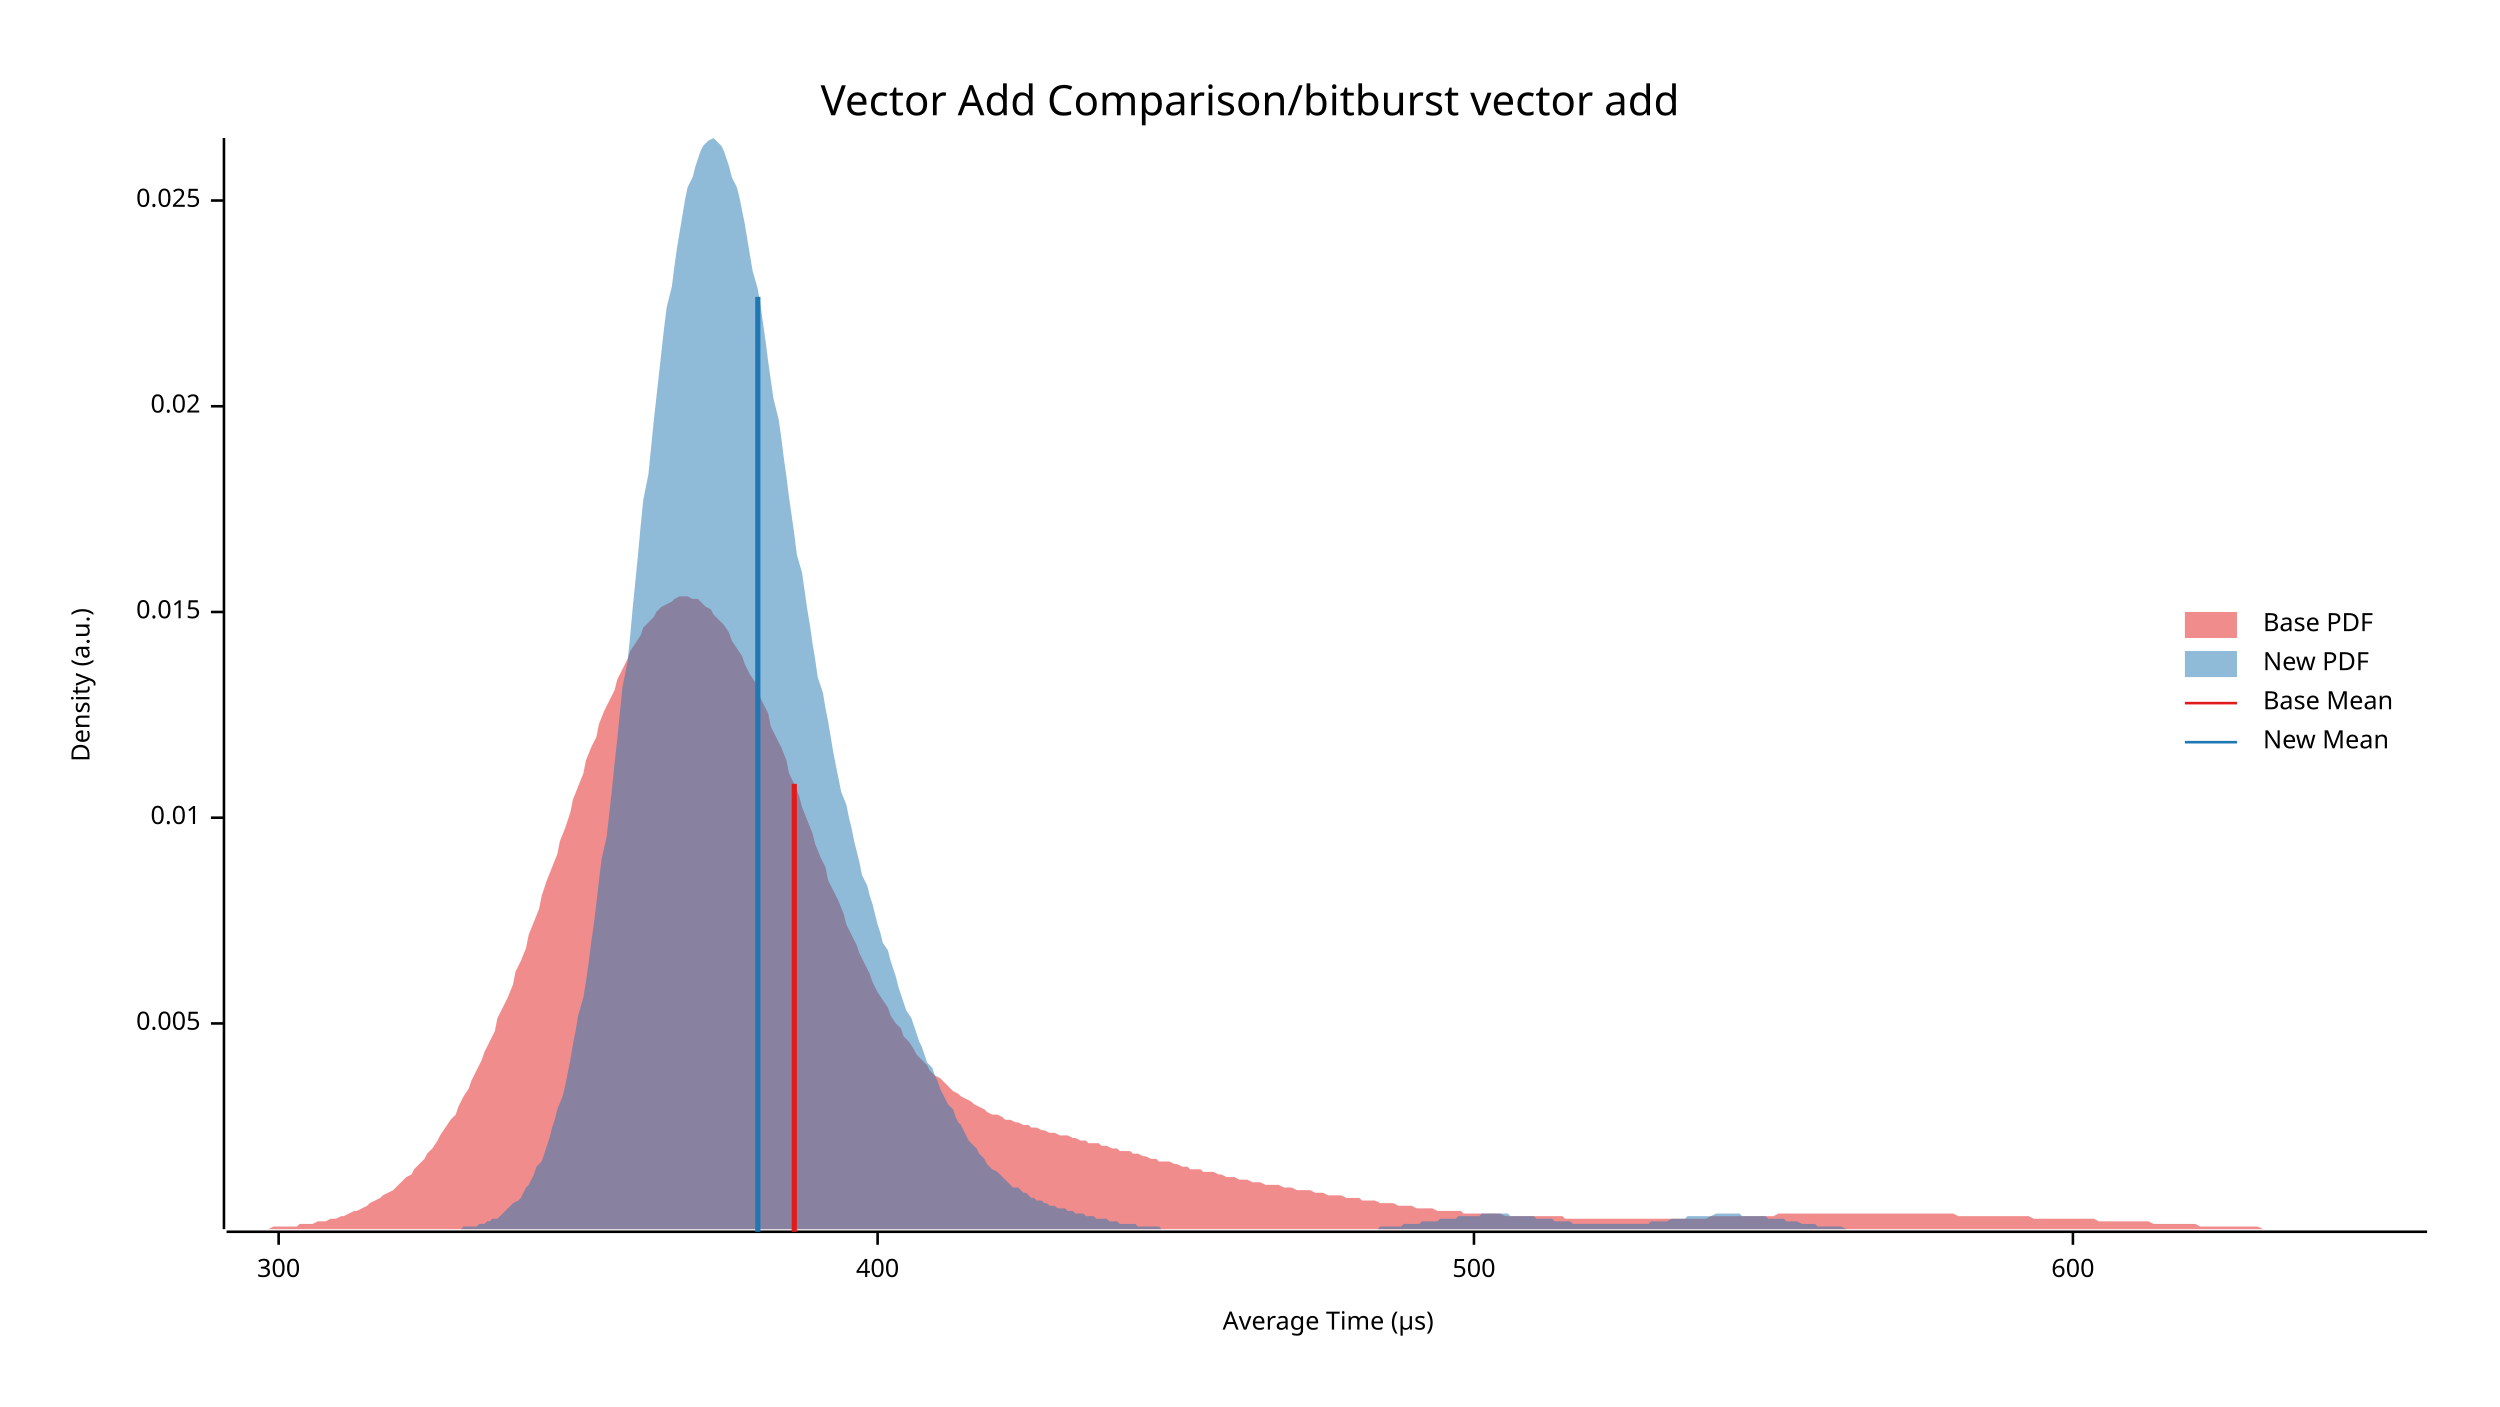
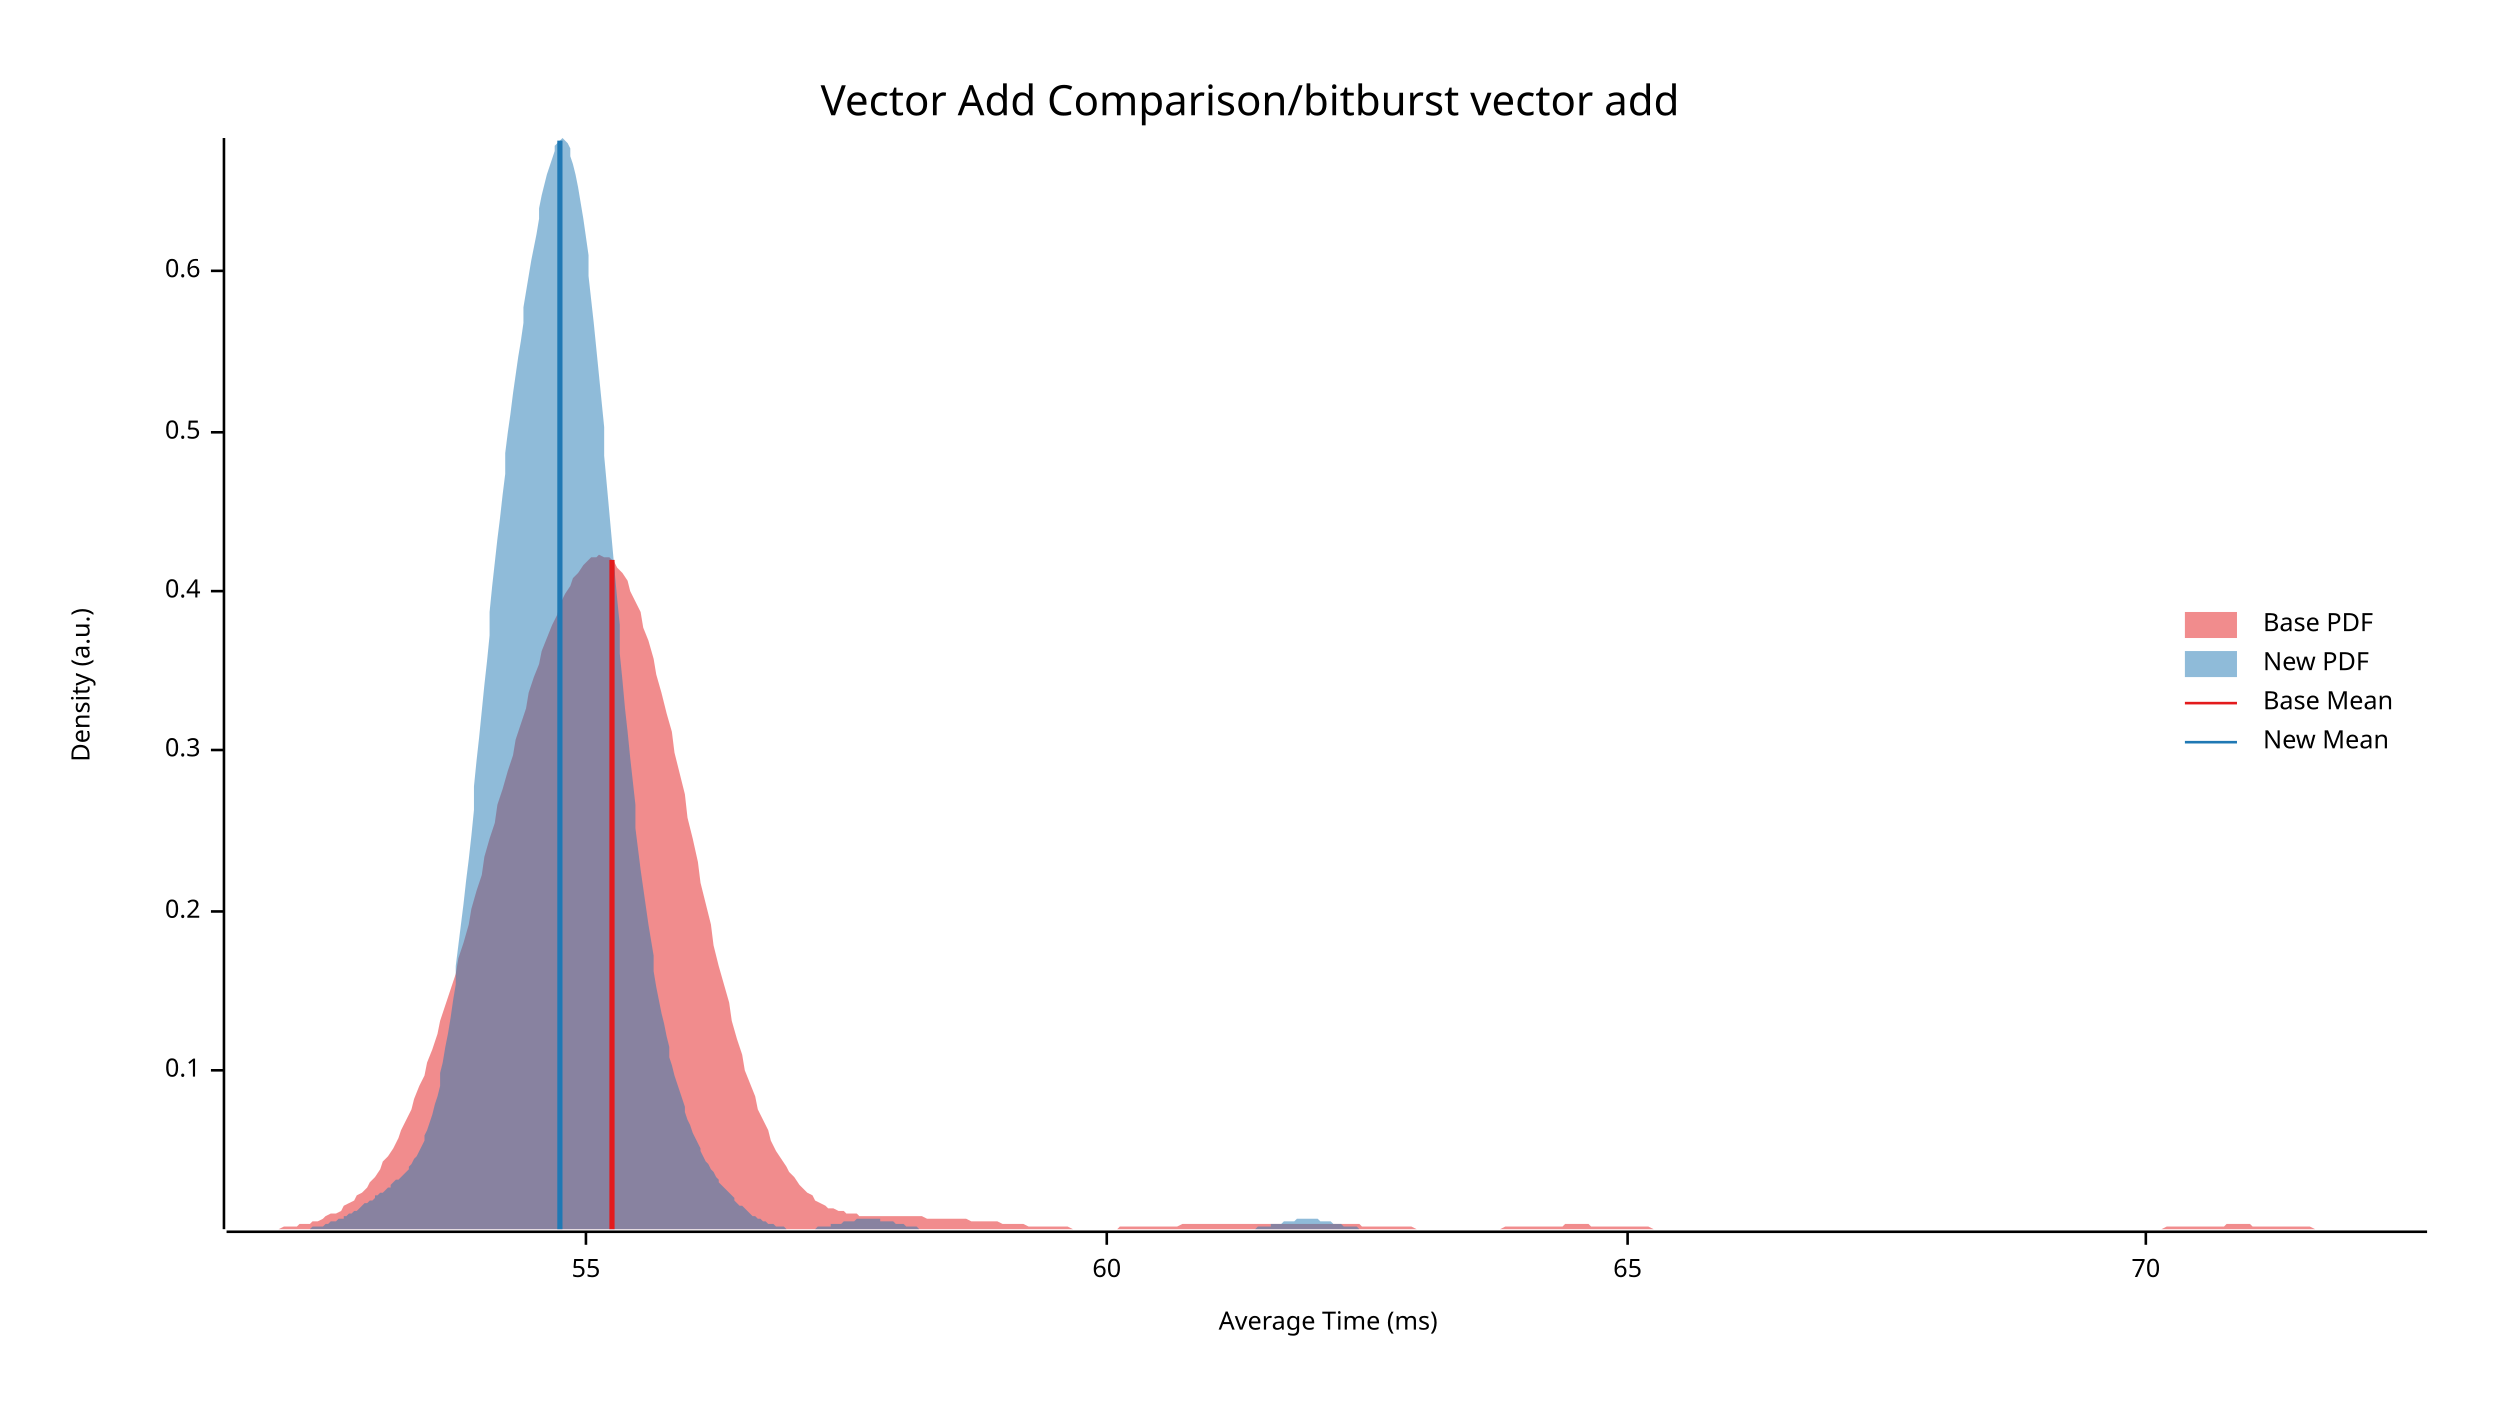
<svg xmlns="http://www.w3.org/2000/svg" width="960" height="540" viewBox="0 0 960 540">
  <text x="480" y="32" dy="0.76em" text-anchor="middle" font-family="sans-serif" font-size="16.129" opacity="1" fill="#000000">
Vector Add Comparison/bitburst vector add
</text>
  <text x="27" y="263" dy="0.76em" text-anchor="middle" font-family="sans-serif" font-size="9.677" opacity="1" fill="#000000" transform="rotate(270, 27, 263)">
Density (a.u.)
</text>
  <text x="510" y="513" dy="-0.5ex" text-anchor="middle" font-family="sans-serif" font-size="9.677" opacity="1" fill="#000000">
- Average Time (µs)
+ Average Time (ms)
</text>
  <polyline fill="none" opacity="1" stroke="#000000" stroke-width="1" points="86,53 86,472 " />
-   <text x="77" y="393" dy="0.5ex" text-anchor="end" font-family="sans-serif" font-size="9.677" opacity="1" fill="#000000">
- 0.005
+   <text x="77" y="411" dy="0.5ex" text-anchor="end" font-family="sans-serif" font-size="9.677" opacity="1" fill="#000000">
+ 0.1
</text>
-   <polyline fill="none" opacity="1" stroke="#000000" stroke-width="1" points="81,393 86,393 " />
-   <text x="77" y="314" dy="0.5ex" text-anchor="end" font-family="sans-serif" font-size="9.677" opacity="1" fill="#000000">
- 0.01
+   <polyline fill="none" opacity="1" stroke="#000000" stroke-width="1" points="81,411 86,411 " />
+   <text x="77" y="350" dy="0.5ex" text-anchor="end" font-family="sans-serif" font-size="9.677" opacity="1" fill="#000000">
+ 0.2
</text>
-   <polyline fill="none" opacity="1" stroke="#000000" stroke-width="1" points="81,314 86,314 " />
-   <text x="77" y="235" dy="0.5ex" text-anchor="end" font-family="sans-serif" font-size="9.677" opacity="1" fill="#000000">
- 0.015
+   <polyline fill="none" opacity="1" stroke="#000000" stroke-width="1" points="81,350 86,350 " />
+   <text x="77" y="288" dy="0.5ex" text-anchor="end" font-family="sans-serif" font-size="9.677" opacity="1" fill="#000000">
+ 0.3
</text>
-   <polyline fill="none" opacity="1" stroke="#000000" stroke-width="1" points="81,235 86,235 " />
-   <text x="77" y="156" dy="0.5ex" text-anchor="end" font-family="sans-serif" font-size="9.677" opacity="1" fill="#000000">
- 0.02
+   <polyline fill="none" opacity="1" stroke="#000000" stroke-width="1" points="81,288 86,288 " />
+   <text x="77" y="227" dy="0.5ex" text-anchor="end" font-family="sans-serif" font-size="9.677" opacity="1" fill="#000000">
+ 0.4
</text>
-   <polyline fill="none" opacity="1" stroke="#000000" stroke-width="1" points="81,156 86,156 " />
-   <text x="77" y="77" dy="0.5ex" text-anchor="end" font-family="sans-serif" font-size="9.677" opacity="1" fill="#000000">
- 0.025
+   <polyline fill="none" opacity="1" stroke="#000000" stroke-width="1" points="81,227 86,227 " />
+   <text x="77" y="166" dy="0.5ex" text-anchor="end" font-family="sans-serif" font-size="9.677" opacity="1" fill="#000000">
+ 0.5
</text>
-   <polyline fill="none" opacity="1" stroke="#000000" stroke-width="1" points="81,77 86,77 " />
+   <polyline fill="none" opacity="1" stroke="#000000" stroke-width="1" points="81,166 86,166 " />
+   <text x="77" y="104" dy="0.5ex" text-anchor="end" font-family="sans-serif" font-size="9.677" opacity="1" fill="#000000">
+ 0.6
+ </text>
+   <polyline fill="none" opacity="1" stroke="#000000" stroke-width="1" points="81,104 86,104 " />
  <polyline fill="none" opacity="1" stroke="#000000" stroke-width="1" points="87,473 932,473 " />
-   <text x="107" y="483" dy="0.76em" text-anchor="middle" font-family="sans-serif" font-size="9.677" opacity="1" fill="#000000">
- 300
+   <text x="225" y="483" dy="0.76em" text-anchor="middle" font-family="sans-serif" font-size="9.677" opacity="1" fill="#000000">
+ 55
</text>
-   <polyline fill="none" opacity="1" stroke="#000000" stroke-width="1" points="107,473 107,478 " />
-   <text x="337" y="483" dy="0.76em" text-anchor="middle" font-family="sans-serif" font-size="9.677" opacity="1" fill="#000000">
- 400
+   <polyline fill="none" opacity="1" stroke="#000000" stroke-width="1" points="225,473 225,478 " />
+   <text x="425" y="483" dy="0.76em" text-anchor="middle" font-family="sans-serif" font-size="9.677" opacity="1" fill="#000000">
+ 60
</text>
-   <polyline fill="none" opacity="1" stroke="#000000" stroke-width="1" points="337,473 337,478 " />
-   <text x="566" y="483" dy="0.76em" text-anchor="middle" font-family="sans-serif" font-size="9.677" opacity="1" fill="#000000">
- 500
+   <polyline fill="none" opacity="1" stroke="#000000" stroke-width="1" points="425,473 425,478 " />
+   <text x="625" y="483" dy="0.76em" text-anchor="middle" font-family="sans-serif" font-size="9.677" opacity="1" fill="#000000">
+ 65
</text>
-   <polyline fill="none" opacity="1" stroke="#000000" stroke-width="1" points="566,473 566,478 " />
-   <text x="796" y="483" dy="0.76em" text-anchor="middle" font-family="sans-serif" font-size="9.677" opacity="1" fill="#000000">
- 600
+   <polyline fill="none" opacity="1" stroke="#000000" stroke-width="1" points="625,473 625,478 " />
+   <text x="824" y="483" dy="0.76em" text-anchor="middle" font-family="sans-serif" font-size="9.677" opacity="1" fill="#000000">
+ 70
</text>
-   <polyline fill="none" opacity="1" stroke="#000000" stroke-width="1" points="796,473 796,478 " />
-   <polygon opacity="0.5" fill="#E31A1C" points="87,472 88,472 90,472 92,472 93,472 95,472 97,472 98,472 100,472 102,472 103,472 105,471 107,471 109,471 110,471 112,471 114,471 115,470 117,470 119,470 120,470 122,469 124,469 125,469 127,468 129,468 131,467 132,467 134,466 136,465 137,465 139,464 141,463 142,462 144,461 146,460 147,459 149,458 151,457 153,455 154,454 156,452 158,451 159,449 161,447 163,445 164,443 166,441 168,438 169,436 171,433 173,430 175,428 176,425 178,421 180,418 181,415 183,411 185,407 186,404 188,400 190,396 191,391 193,387 195,383 197,378 198,373 200,369 202,364 203,359 205,354 207,349 208,344 210,338 212,333 214,328 215,323 217,318 219,312 220,307 222,302 224,297 225,292 227,287 229,283 230,278 232,273 234,269 236,265 237,261 239,257 241,253 242,250 244,247 246,244 247,241 249,239 251,237 252,235 254,233 256,232 258,231 259,230 261,229 263,229 264,229 266,230 268,230 269,231 271,233 273,234 274,236 276,238 278,240 280,243 281,246 283,249 285,252 286,255 288,259 290,262 291,266 293,270 295,274 296,279 298,283 300,287 302,292 303,297 305,301 307,306 308,310 310,315 312,320 313,324 315,329 317,333 318,338 320,342 322,346 324,351 325,355 327,359 329,363 330,366 332,370 334,374 335,377 337,381 339,384 341,387 342,390 344,393 346,395 347,398 349,400 351,403 352,405 354,407 356,409 357,411 359,413 361,414 363,416 364,417 366,419 368,420 369,421 371,422 373,423 374,424 376,425 378,426 379,427 381,428 383,428 385,429 386,430 388,430 390,431 391,431 393,432 395,432 396,433 398,433 400,434 401,434 403,435 405,435 407,436 408,436 410,436 412,437 413,437 415,438 417,438 418,439 420,439 422,439 423,440 425,440 427,441 429,441 430,442 432,442 434,442 435,443 437,443 439,444 440,444 442,445 444,445 445,446 447,446 449,446 451,447 452,447 454,448 456,448 457,449 459,449 461,449 462,450 464,450 466,450 468,451 469,451 471,452 473,452 474,452 476,453 478,453 479,453 481,454 483,454 484,454 486,455 488,455 490,455 491,455 493,456 495,456 496,456 498,457 500,457 501,457 503,457 505,458 506,458 508,458 510,459 512,459 513,459 515,459 517,460 518,460 520,460 522,460 523,461 525,461 527,461 528,461 530,462 532,462 534,462 535,462 537,463 539,463 540,463 542,463 544,464 545,464 547,464 549,464 550,464 552,465 554,465 556,465 557,465 559,465 561,465 562,466 564,466 566,466 567,466 569,466 571,466 573,466 574,466 576,466 578,467 579,467 581,467 583,467 584,467 586,467 588,467 589,467 591,467 593,467 595,467 596,467 598,467 600,467 601,468 603,468 605,468 606,468 608,468 610,468 611,468 613,468 615,468 617,468 618,468 620,468 622,468 623,468 625,468 627,468 628,468 630,468 632,468 633,468 635,468 637,468 639,468 640,468 642,468 644,468 645,468 647,468 649,468 650,468 652,468 654,468 655,468 657,467 659,467 661,467 662,467 664,467 666,467 667,467 669,467 671,467 672,467 674,467 676,467 677,467 679,467 681,467 683,466 684,466 686,466 688,466 689,466 691,466 693,466 694,466 696,466 698,466 700,466 701,466 703,466 705,466 706,466 708,466 710,466 711,466 713,466 715,466 716,466 718,466 720,466 722,466 723,466 725,466 727,466 728,466 730,466 732,466 733,466 735,466 737,466 738,466 740,466 742,466 744,466 745,466 747,466 749,466 750,466 752,467 754,467 755,467 757,467 759,467 760,467 762,467 764,467 766,467 767,467 769,467 771,467 772,467 774,467 776,467 777,467 779,467 781,468 782,468 784,468 786,468 788,468 789,468 791,468 793,468 794,468 796,468 798,468 799,468 801,468 803,468 804,468 806,469 808,469 810,469 811,469 813,469 815,469 816,469 818,469 820,469 821,469 823,469 825,469 827,470 828,470 830,470 832,470 833,470 835,470 837,470 838,470 840,470 842,470 843,470 845,471 847,471 849,471 850,471 852,471 854,471 855,471 857,471 859,471 860,471 862,471 864,471 865,471 867,471 869,472 871,472 872,472 874,472 876,472 877,472 879,472 881,472 882,472 884,472 886,472 887,472 889,472 891,472 893,472 894,472 896,472 898,472 899,472 901,472 903,472 904,472 906,472 908,472 909,472 911,472 913,472 915,472 916,472 918,472 920,472 921,472 923,472 925,472 926,472 928,472 930,472 932,472 932,472 87,472 " />
-   <polygon opacity="0.5" fill="#1F78B4" points="167,472 168,472 169,472 170,472 171,472 172,472 174,472 175,472 176,472 177,472 178,471 179,471 180,471 181,471 183,471 184,470 185,470 186,470 187,469 188,469 189,468 191,468 192,467 193,466 194,465 195,464 196,463 197,462 199,461 200,460 201,458 202,456 203,455 204,453 205,451 206,448 208,446 209,443 210,440 211,437 212,433 213,430 214,426 216,421 217,417 218,412 219,407 220,401 221,396 222,390 224,383 225,377 226,370 227,362 228,355 229,347 230,338 231,330 233,321 234,312 235,303 236,293 237,284 238,274 239,264 241,254 242,244 243,233 244,223 245,213 246,202 247,192 249,182 250,172 251,162 252,153 253,144 254,135 255,126 256,118 258,110 259,102 260,95 261,89 262,83 263,77 264,72 266,68 267,64 268,61 269,58 270,56 271,55 272,54 274,53 275,54 276,55 277,56 278,58 279,61 280,64 281,68 283,72 284,76 285,81 286,86 287,92 288,98 289,104 291,111 292,117 293,124 294,131 295,139 296,146 297,153 299,161 300,168 301,176 302,183 303,191 304,198 305,205 306,213 308,220 309,227 310,234 311,240 312,247 313,253 314,260 316,266 317,272 318,277 319,283 320,289 321,294 322,299 323,304 325,309 326,314 327,318 328,323 329,327 330,331 331,336 333,340 334,344 335,347 336,351 337,355 338,358 339,362 341,365 342,369 343,372 344,375 345,379 346,382 347,385 348,388 350,391 351,394 352,397 353,400 354,402 355,405 356,408 358,410 359,413 360,415 361,418 362,420 363,422 364,424 366,426 367,429 368,431 369,432 370,434 371,436 372,438 373,439 375,441 376,443 377,444 378,445 379,447 380,448 381,449 383,450 384,451 385,452 386,453 387,454 388,455 389,456 391,456 392,457 393,458 394,458 395,459 396,460 397,460 398,461 400,461 401,462 402,462 403,463 404,463 405,463 406,464 408,464 409,464 410,465 411,465 412,465 413,466 414,466 416,466 417,467 418,467 419,467 420,467 421,468 422,468 423,468 425,468 426,469 427,469 428,469 429,469 430,470 431,470 433,470 434,470 435,470 436,470 437,471 438,471 439,471 441,471 442,471 443,471 444,471 445,471 446,472 447,472 448,472 450,472 451,472 452,472 453,472 454,472 455,472 456,472 458,472 459,472 460,472 461,472 462,472 463,472 464,472 466,472 467,472 468,472 469,472 470,472 471,472 472,472 473,472 475,472 476,472 477,472 478,472 479,472 480,472 481,472 483,472 484,472 485,472 486,472 487,472 488,472 489,472 490,472 492,472 493,472 494,472 495,472 496,472 497,472 498,472 500,472 501,472 502,472 503,472 504,472 505,472 506,472 508,472 509,472 510,472 511,472 512,472 513,472 514,472 515,472 517,472 518,472 519,472 520,472 521,472 522,472 523,472 525,472 526,472 527,472 528,472 529,472 530,471 531,471 533,471 534,471 535,471 536,471 537,471 538,471 539,470 540,470 542,470 543,470 544,470 545,470 546,469 547,469 548,469 550,469 551,469 552,469 553,468 554,468 555,468 556,468 558,468 559,468 560,467 561,467 562,467 563,467 564,467 565,467 567,467 568,467 569,466 570,466 571,466 572,466 573,466 575,466 576,466 577,466 578,466 579,466 580,467 581,467 583,467 584,467 585,467 586,467 587,467 588,467 589,467 590,468 592,468 593,468 594,468 595,468 596,468 597,469 598,469 600,469 601,469 602,469 603,469 604,470 605,470 606,470 608,470 609,470 610,470 611,470 612,470 613,470 614,470 615,470 617,470 618,470 619,470 620,470 621,470 622,470 623,470 625,470 626,470 627,470 628,470 629,470 630,470 631,470 633,470 634,469 635,469 636,469 637,469 638,469 639,469 640,469 642,468 643,468 644,468 645,468 646,468 647,468 648,467 650,467 651,467 652,467 653,467 654,467 655,467 656,467 657,467 659,466 660,466 661,466 662,466 663,466 664,466 665,466 667,466 668,466 669,467 670,467 671,467 672,467 673,467 675,467 676,467 677,467 678,467 679,468 680,468 681,468 682,468 684,468 685,468 686,469 687,469 688,469 689,469 690,469 692,470 693,470 694,470 695,470 696,470 697,470 698,471 700,471 701,471 702,471 703,471 704,471 705,471 706,471 707,471 709,472 710,472 711,472 712,472 713,472 714,472 715,472 717,472 718,472 719,472 720,472 721,472 722,472 723,472 725,472 726,472 727,472 728,472 729,472 730,472 731,472 732,472 734,472 734,472 167,472 " />
-   <polyline fill="none" opacity="1" stroke="#E31A1C" stroke-width="2" points="305,473 305,301 " />
-   <polyline fill="none" opacity="1" stroke="#1F78B4" stroke-width="2" points="291,473 291,114 " />
+   <polyline fill="none" opacity="1" stroke="#000000" stroke-width="1" points="824,473 824,478 " />
+   <polygon opacity="0.5" fill="#E31A1C" points="87,472 88,472 90,472 92,472 93,472 95,472 97,472 98,472 100,472 102,472 103,472 105,472 107,472 109,471 110,471 112,471 114,471 115,470 117,470 119,470 120,469 122,469 124,468 125,467 127,466 129,466 131,465 132,463 134,462 136,461 137,459 139,458 141,456 142,454 144,452 146,449 147,446 149,444 151,441 153,437 154,434 156,430 158,426 159,422 161,417 163,413 164,408 166,403 168,397 169,392 171,386 173,380 175,374 176,368 178,362 180,355 181,349 183,342 185,336 186,329 188,322 190,316 191,309 193,303 195,296 197,290 198,284 200,278 202,272 203,266 205,260 207,255 208,250 210,245 212,240 214,236 215,232 217,228 219,225 220,222 222,220 224,217 225,216 227,214 229,214 230,213 232,214 234,214 236,216 237,218 239,220 241,223 242,227 244,231 246,235 247,241 249,246 251,253 252,259 254,266 256,274 258,281 259,289 261,297 263,305 264,314 266,322 268,331 269,339 271,347 273,355 274,363 276,371 278,378 280,385 281,392 283,399 285,405 286,411 288,416 290,421 291,426 293,430 295,434 296,438 298,442 300,445 302,448 303,450 305,452 307,455 308,456 310,458 312,459 313,461 315,462 317,463 318,464 320,464 322,465 324,465 325,466 327,466 329,466 330,467 332,467 334,467 335,467 337,467 339,467 341,467 342,467 344,467 346,467 347,467 349,467 351,467 352,467 354,467 356,468 357,468 359,468 361,468 363,468 364,468 366,468 368,468 369,468 371,468 373,469 374,469 376,469 378,469 379,469 381,469 383,469 385,470 386,470 388,470 390,470 391,470 393,470 395,471 396,471 398,471 400,471 401,471 403,471 405,471 407,471 408,471 410,471 412,472 413,472 415,472 417,472 418,472 420,472 422,472 423,472 425,472 427,472 429,472 430,471 432,471 434,471 435,471 437,471 439,471 440,471 442,471 444,471 445,471 447,471 449,471 451,471 452,471 454,470 456,470 457,470 459,470 461,470 462,470 464,470 466,470 468,470 469,470 471,470 473,470 474,470 476,470 478,470 479,470 481,470 483,470 484,470 486,470 488,470 490,470 491,470 493,470 495,470 496,470 498,470 500,470 501,470 503,470 505,470 506,470 508,470 510,470 512,470 513,470 515,470 517,470 518,470 520,470 522,470 523,471 525,471 527,471 528,471 530,471 532,471 534,471 535,471 537,471 539,471 540,471 542,471 544,472 545,472 547,472 549,472 550,472 552,472 554,472 556,472 557,472 559,472 561,472 562,472 564,472 566,472 567,472 569,472 571,472 573,472 574,472 576,472 578,471 579,471 581,471 583,471 584,471 586,471 588,471 589,471 591,471 593,471 595,471 596,471 598,471 600,471 601,470 603,470 605,470 606,470 608,470 610,470 611,471 613,471 615,471 617,471 618,471 620,471 622,471 623,471 625,471 627,471 628,471 630,471 632,471 633,471 635,472 637,472 639,472 640,472 642,472 644,472 645,472 647,472 649,472 650,472 652,472 654,472 655,472 657,472 659,472 661,472 662,472 664,472 666,472 667,472 669,472 671,472 672,472 674,472 676,472 677,472 679,472 681,472 683,472 684,472 686,472 688,472 689,472 691,472 693,472 694,472 696,472 698,472 700,472 701,472 703,472 705,472 706,472 708,472 710,472 711,472 713,472 715,472 716,472 718,472 720,472 722,472 723,472 725,472 727,472 728,472 730,472 732,472 733,472 735,472 737,472 738,472 740,472 742,472 744,472 745,472 747,472 749,472 750,472 752,472 754,472 755,472 757,472 759,472 760,472 762,472 764,472 766,472 767,472 769,472 771,472 772,472 774,472 776,472 777,472 779,472 781,472 782,472 784,472 786,472 788,472 789,472 791,472 793,472 794,472 796,472 798,472 799,472 801,472 803,472 804,472 806,472 808,472 810,472 811,472 813,472 815,472 816,472 818,472 820,472 821,472 823,472 825,472 827,472 828,472 830,472 832,471 833,471 835,471 837,471 838,471 840,471 842,471 843,471 845,471 847,471 849,471 850,471 852,471 854,471 855,470 857,470 859,470 860,470 862,470 864,470 865,471 867,471 869,471 871,471 872,471 874,471 876,471 877,471 879,471 881,471 882,471 884,471 886,471 887,471 889,472 891,472 893,472 894,472 896,472 898,472 899,472 901,472 903,472 904,472 906,472 908,472 909,472 911,472 913,472 915,472 916,472 918,472 920,472 921,472 923,472 925,472 926,472 928,472 930,472 932,472 932,472 87,472 " />
+   <polygon opacity="0.5" fill="#1F78B4" points="106,472 107,472 107,472 108,472 109,472 110,472 111,472 112,472 113,472 113,472 114,472 115,472 116,472 117,472 118,472 119,472 119,472 120,471 121,471 122,471 123,471 124,471 125,470 125,470 126,470 127,469 128,469 129,469 130,468 131,468 132,468 132,467 133,467 134,466 135,466 136,465 137,465 138,464 138,464 139,463 140,462 141,462 142,461 143,461 144,460 144,459 145,459 146,458 147,458 148,457 149,456 150,456 150,455 151,454 152,453 153,453 154,452 155,451 156,450 157,449 157,448 158,447 159,445 160,444 161,442 162,440 163,438 163,436 164,434 165,431 166,428 167,424 168,421 169,417 169,412 170,408 171,402 172,397 173,391 174,384 175,378 175,371 176,363 177,355 178,347 179,338 180,330 181,321 182,311 182,302 183,292 184,283 185,273 186,263 187,254 188,244 188,235 189,225 190,216 191,207 192,199 193,190 194,182 194,174 195,166 196,159 197,151 198,144 199,137 200,131 201,124 201,118 202,112 203,106 204,100 205,95 206,90 207,84 207,80 208,75 209,71 210,67 211,64 212,61 213,58 213,56 214,55 215,54 216,53 217,54 218,55 219,57 219,60 220,63 221,67 222,72 223,78 224,84 225,91 226,98 226,106 227,115 228,124 229,134 230,144 231,154 232,164 232,175 233,186 234,197 235,208 236,219 237,230 238,240 238,251 239,261 240,272 241,281 242,291 243,300 244,309 244,318 245,326 246,334 247,341 248,348 249,355 250,361 251,367 251,373 252,379 253,384 254,389 255,393 256,398 257,402 257,406 258,409 259,413 260,416 261,419 262,422 263,425 263,427 264,430 265,432 266,435 267,437 268,439 269,441 269,442 270,444 271,446 272,447 273,449 274,450 275,452 276,453 276,454 277,455 278,456 279,457 280,458 281,459 282,460 282,461 283,462 284,463 285,463 286,464 287,465 288,466 288,466 289,467 290,467 291,468 292,468 293,469 294,469 294,469 295,470 296,470 297,470 298,471 299,471 300,471 301,471 301,471 302,472 303,472 304,472 305,472 306,472 307,472 307,472 308,472 309,472 310,472 311,472 312,472 313,472 313,472 314,471 315,471 316,471 317,471 318,471 319,471 319,470 320,470 321,470 322,470 323,470 324,469 325,469 326,469 326,469 327,469 328,469 329,468 330,468 331,468 332,468 332,468 333,468 334,468 335,468 336,468 337,468 338,468 338,469 339,469 340,469 341,469 342,469 343,469 344,470 344,470 345,470 346,470 347,470 348,471 349,471 350,471 351,471 351,471 352,471 353,472 354,472 355,472 356,472 357,472 357,472 358,472 359,472 360,472 361,472 362,472 363,472 363,472 364,472 365,472 366,472 367,472 368,472 369,472 370,472 370,472 371,472 372,472 373,472 374,472 375,472 376,472 376,472 377,472 378,472 379,472 380,472 381,472 382,472 382,472 383,472 384,472 385,472 386,472 387,472 388,472 388,472 389,472 390,472 391,472 392,472 393,472 394,472 395,472 395,472 396,472 397,472 398,472 399,472 400,472 401,472 401,472 402,472 403,472 404,472 405,472 406,472 407,472 407,472 408,472 409,472 410,472 411,472 412,472 413,472 413,472 414,472 415,472 416,472 417,472 418,472 419,472 420,472 420,472 421,472 422,472 423,472 424,472 425,472 426,472 426,472 427,472 428,472 429,472 430,472 431,472 432,472 432,472 433,472 434,472 435,472 436,472 437,472 438,472 438,472 439,472 440,472 441,472 442,472 443,472 444,472 445,472 445,472 446,472 447,472 448,472 449,472 450,472 451,472 451,472 452,472 453,472 454,472 455,472 456,472 457,472 457,472 458,472 459,472 460,472 461,472 462,472 463,472 463,472 464,472 465,472 466,472 467,472 468,472 469,472 470,472 470,472 471,472 472,472 473,472 474,472 475,472 476,472 476,472 477,472 478,472 479,472 480,472 481,472 482,472 482,472 483,471 484,471 485,471 486,471 487,471 488,471 488,470 489,470 490,470 491,470 492,470 493,469 494,469 495,469 495,469 496,469 497,469 498,468 499,468 500,468 501,468 501,468 502,468 503,468 504,468 505,468 506,468 507,469 507,469 508,469 509,469 510,469 511,469 512,470 513,470 514,470 514,470 515,470 516,471 517,471 518,471 519,471 520,471 520,471 521,471 522,472 523,472 524,472 525,472 526,472 526,472 527,472 528,472 529,472 530,472 531,472 532,472 532,472 533,472 534,472 535,472 536,472 536,472 106,472 " />
+   <polyline fill="none" opacity="1" stroke="#E31A1C" stroke-width="2" points="235,472 235,215 " />
+   <polyline fill="none" opacity="1" stroke="#1F78B4" stroke-width="2" points="215,472 215,54 " />
  <text x="869" y="235" dy="0.76em" text-anchor="start" font-family="sans-serif" font-size="9.677" opacity="1" fill="#000000">
Base PDF
</text>
  <text x="869" y="250" dy="0.76em" text-anchor="start" font-family="sans-serif" font-size="9.677" opacity="1" fill="#000000">
New PDF
</text>
  <text x="869" y="265" dy="0.76em" text-anchor="start" font-family="sans-serif" font-size="9.677" opacity="1" fill="#000000">
Base Mean
</text>
  <text x="869" y="280" dy="0.76em" text-anchor="start" font-family="sans-serif" font-size="9.677" opacity="1" fill="#000000">
New Mean
</text>
  <rect x="839" y="235" width="20" height="10" opacity="0.5" fill="#E31A1C" stroke="none" />
  <rect x="839" y="250" width="20" height="10" opacity="0.5" fill="#1F78B4" stroke="none" />
  <polyline fill="none" opacity="1" stroke="#E31A1C" stroke-width="1" points="839,270 859,270 " />
  <polyline fill="none" opacity="1" stroke="#1F78B4" stroke-width="1" points="839,285 859,285 " />
</svg>
